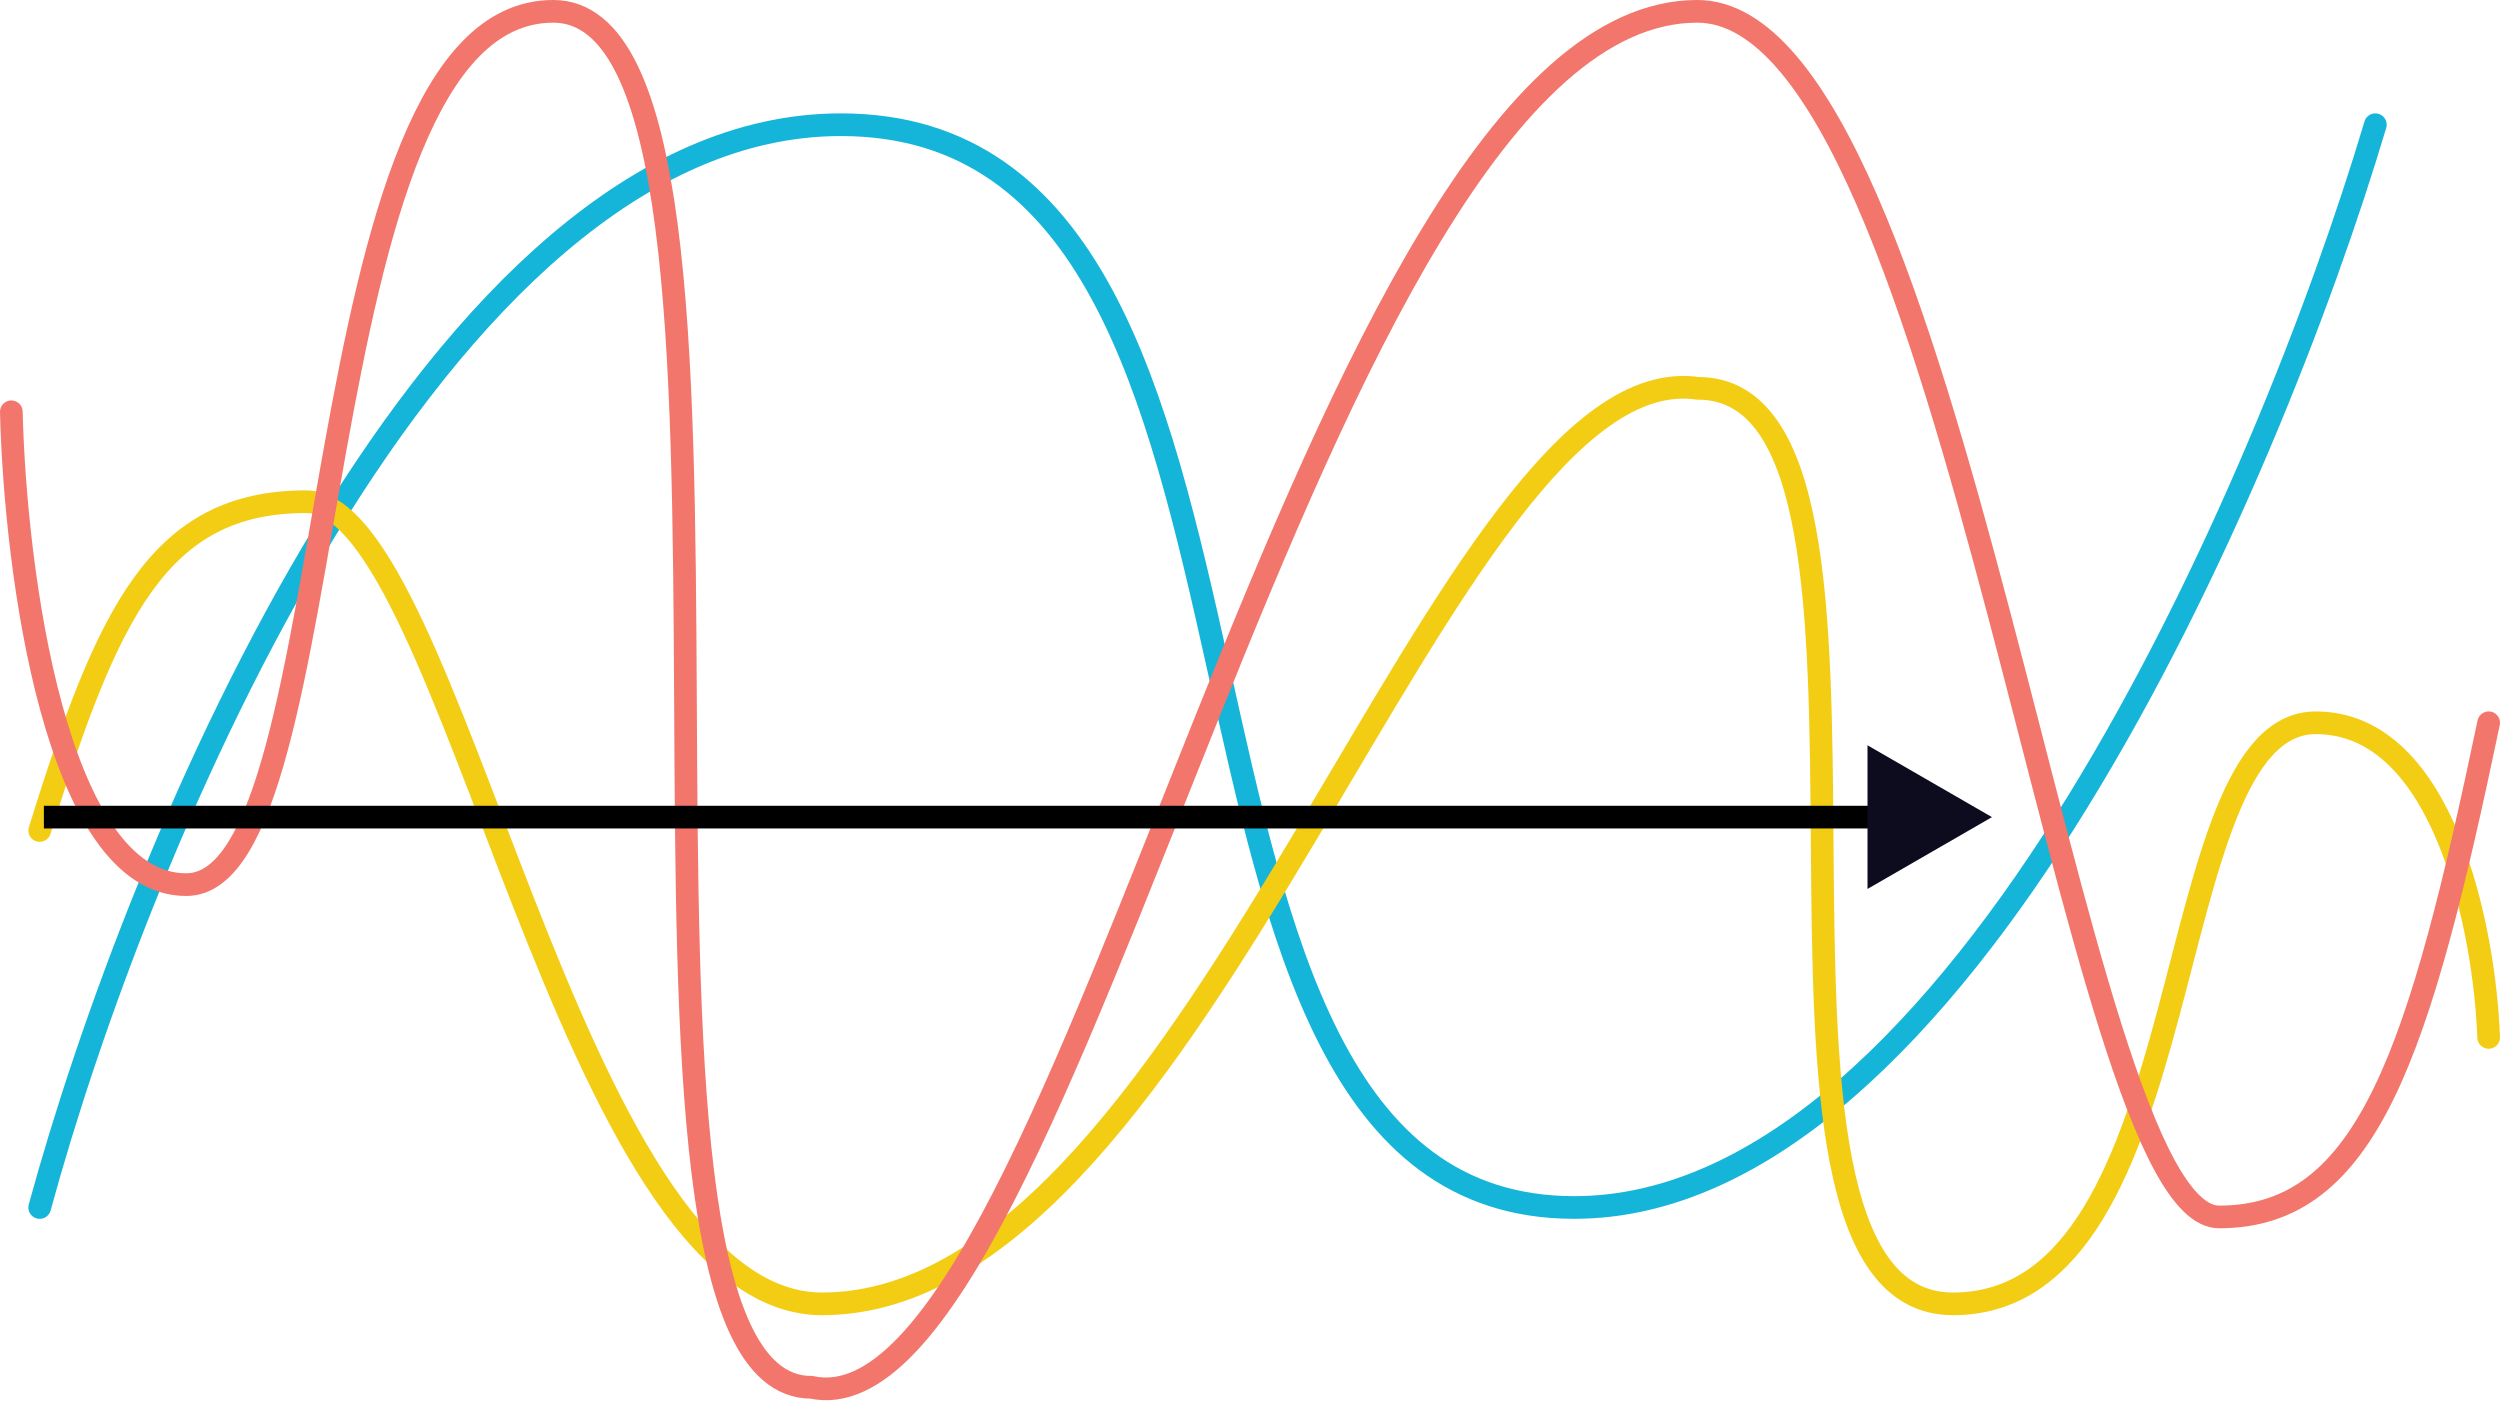
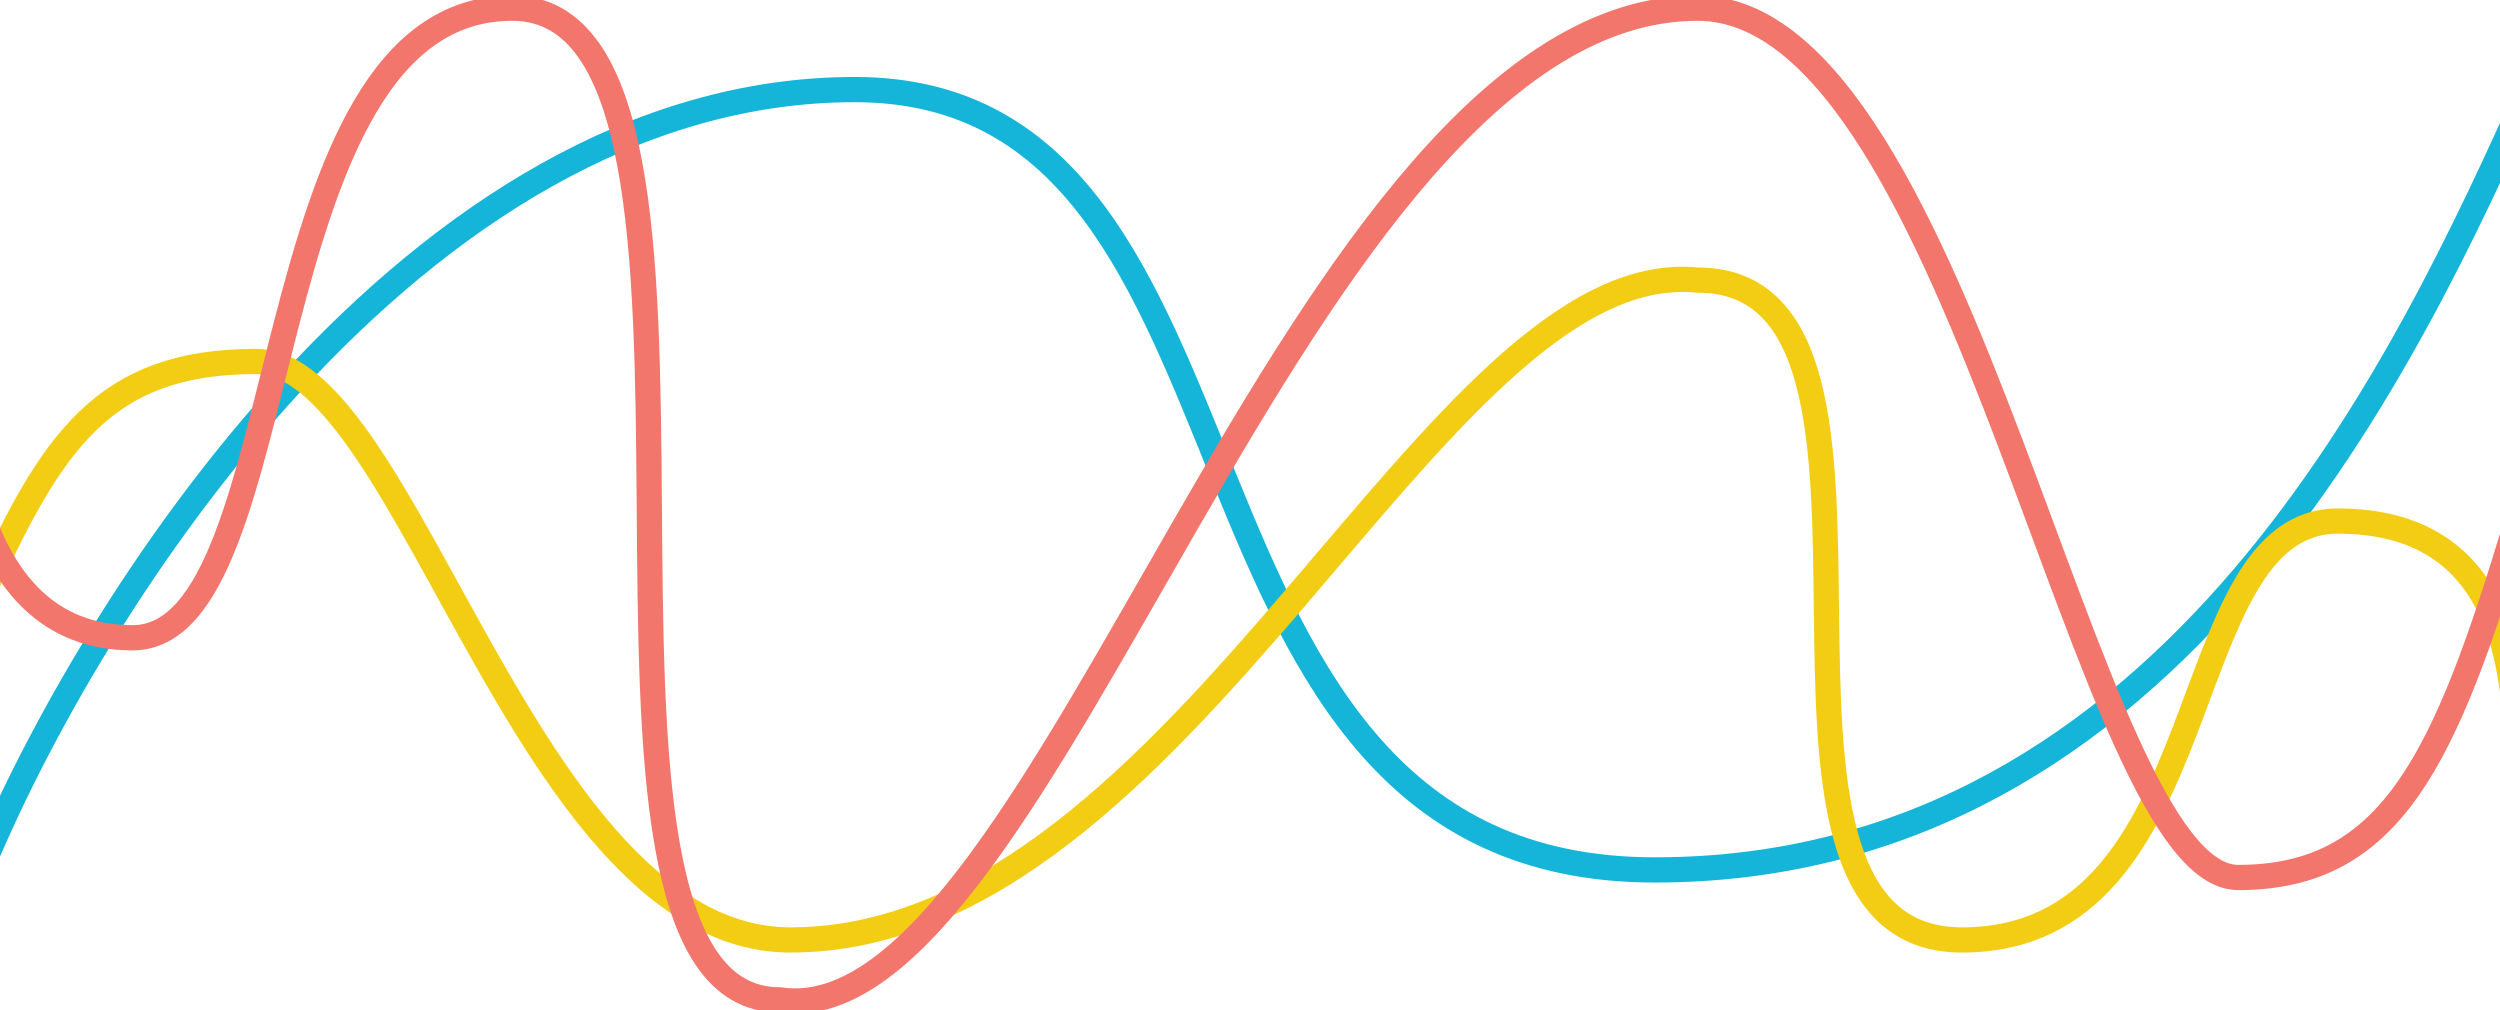
- <svg xmlns="http://www.w3.org/2000/svg" id="home-hero-paths" width="441" height="247" viewBox="0 0 441 247">
-   <rect id="bg-rect" x="7.74" width="411.26" height="247" fill="none" />
-   <path id="wave-blue" d="M7,213C24.34,149.33,76.89,22,148.32,22c89.29,0,45,191,129.37,191,67.49,0,122.33-127.33,141.32-191" fill="none" stroke="#15b5d9" stroke-linecap="round" stroke-width="4" />
-   <path id="wave-yellow" d="M7,146.5c12-38.5,21-58,47-58s46,141.5,91,141.5c67.49,0,109.5-168,154.5-161.5,43,0,.5,161.5,45,161.5s35.5-102.5,64-102.5c22.8,0,29.83,37,30.5,55.5" fill="none" stroke="#f3cd14" stroke-linecap="round" stroke-width="4" />
-   <path id="wave-pink" d="M439,127.5c-12.14,57.86-21.24,87.17-47.54,87.17S344.92,2,299.4,2c-68.28,0-110.77,252.49-156.29,242.72-43.5,0-.51-242.72-45.52-242.72S61.68,156.05,32.85,156.05c-23.06,0-30.18-55.61-30.85-83.41" fill="none" stroke="#f2766c" stroke-linecap="round" stroke-width="4" />
-   <g id="arrow">
-     <line x1="7.74" y1="144.14" x2="336.74" y2="144.14" fill="#0d0b1e" stroke="#000" stroke-miterlimit="10" stroke-width="4" />
-     <polygon points="351.38 144.14 329.43 131.47 329.43 156.81 351.38 144.14" fill="#0d0b1e" />
-   </g>
+ <svg xmlns="http://www.w3.org/2000/svg" id="home-hero-paths" width="396.3" height="160" version="1.1" viewBox="0 0 396.3 160">
+   <rect id="bg-rect" x="-2.4" width="410.4" height="160" fill="none" />
+   <path id="wave-blue" d="M-3.1,138C13.9,96.7,65.4,14.2,135.5,14.2s44.1,123.7,126.8,123.7S382.2,55.5,400.9,14.2" fill="none" stroke="#15b5d9" stroke-linecap="round" stroke-width="4" />
+   <path id="wave-yellow" d="M-3.1,94.9c11.2-24.9,19.5-37.6,43.7-37.6s42.8,91.7,84.7,91.7c62.8,0,101.9-108.8,143.8-104.6,40,0,.5,104.6,41.9,104.6s33-66.4,59.6-66.4,27.8,24,28.4,36" fill="none" stroke="#f3cd14" stroke-linecap="round" stroke-width="4" />
+   <path id="wave-pink" d="M399,82.6c-11.3,37.5-19.8,56.5-44.2,56.5S311.4,1.3,269.1,1.3c-63.5,0-103.1,163.6-145.5,157.2-40.5,0-.5-157.2-42.4-157.2S47.8,101.1,21,101.1-7.1,65.1-7.7,47.1" fill="none" stroke="#f2766c" stroke-linecap="round" stroke-width="4" />
</svg>
